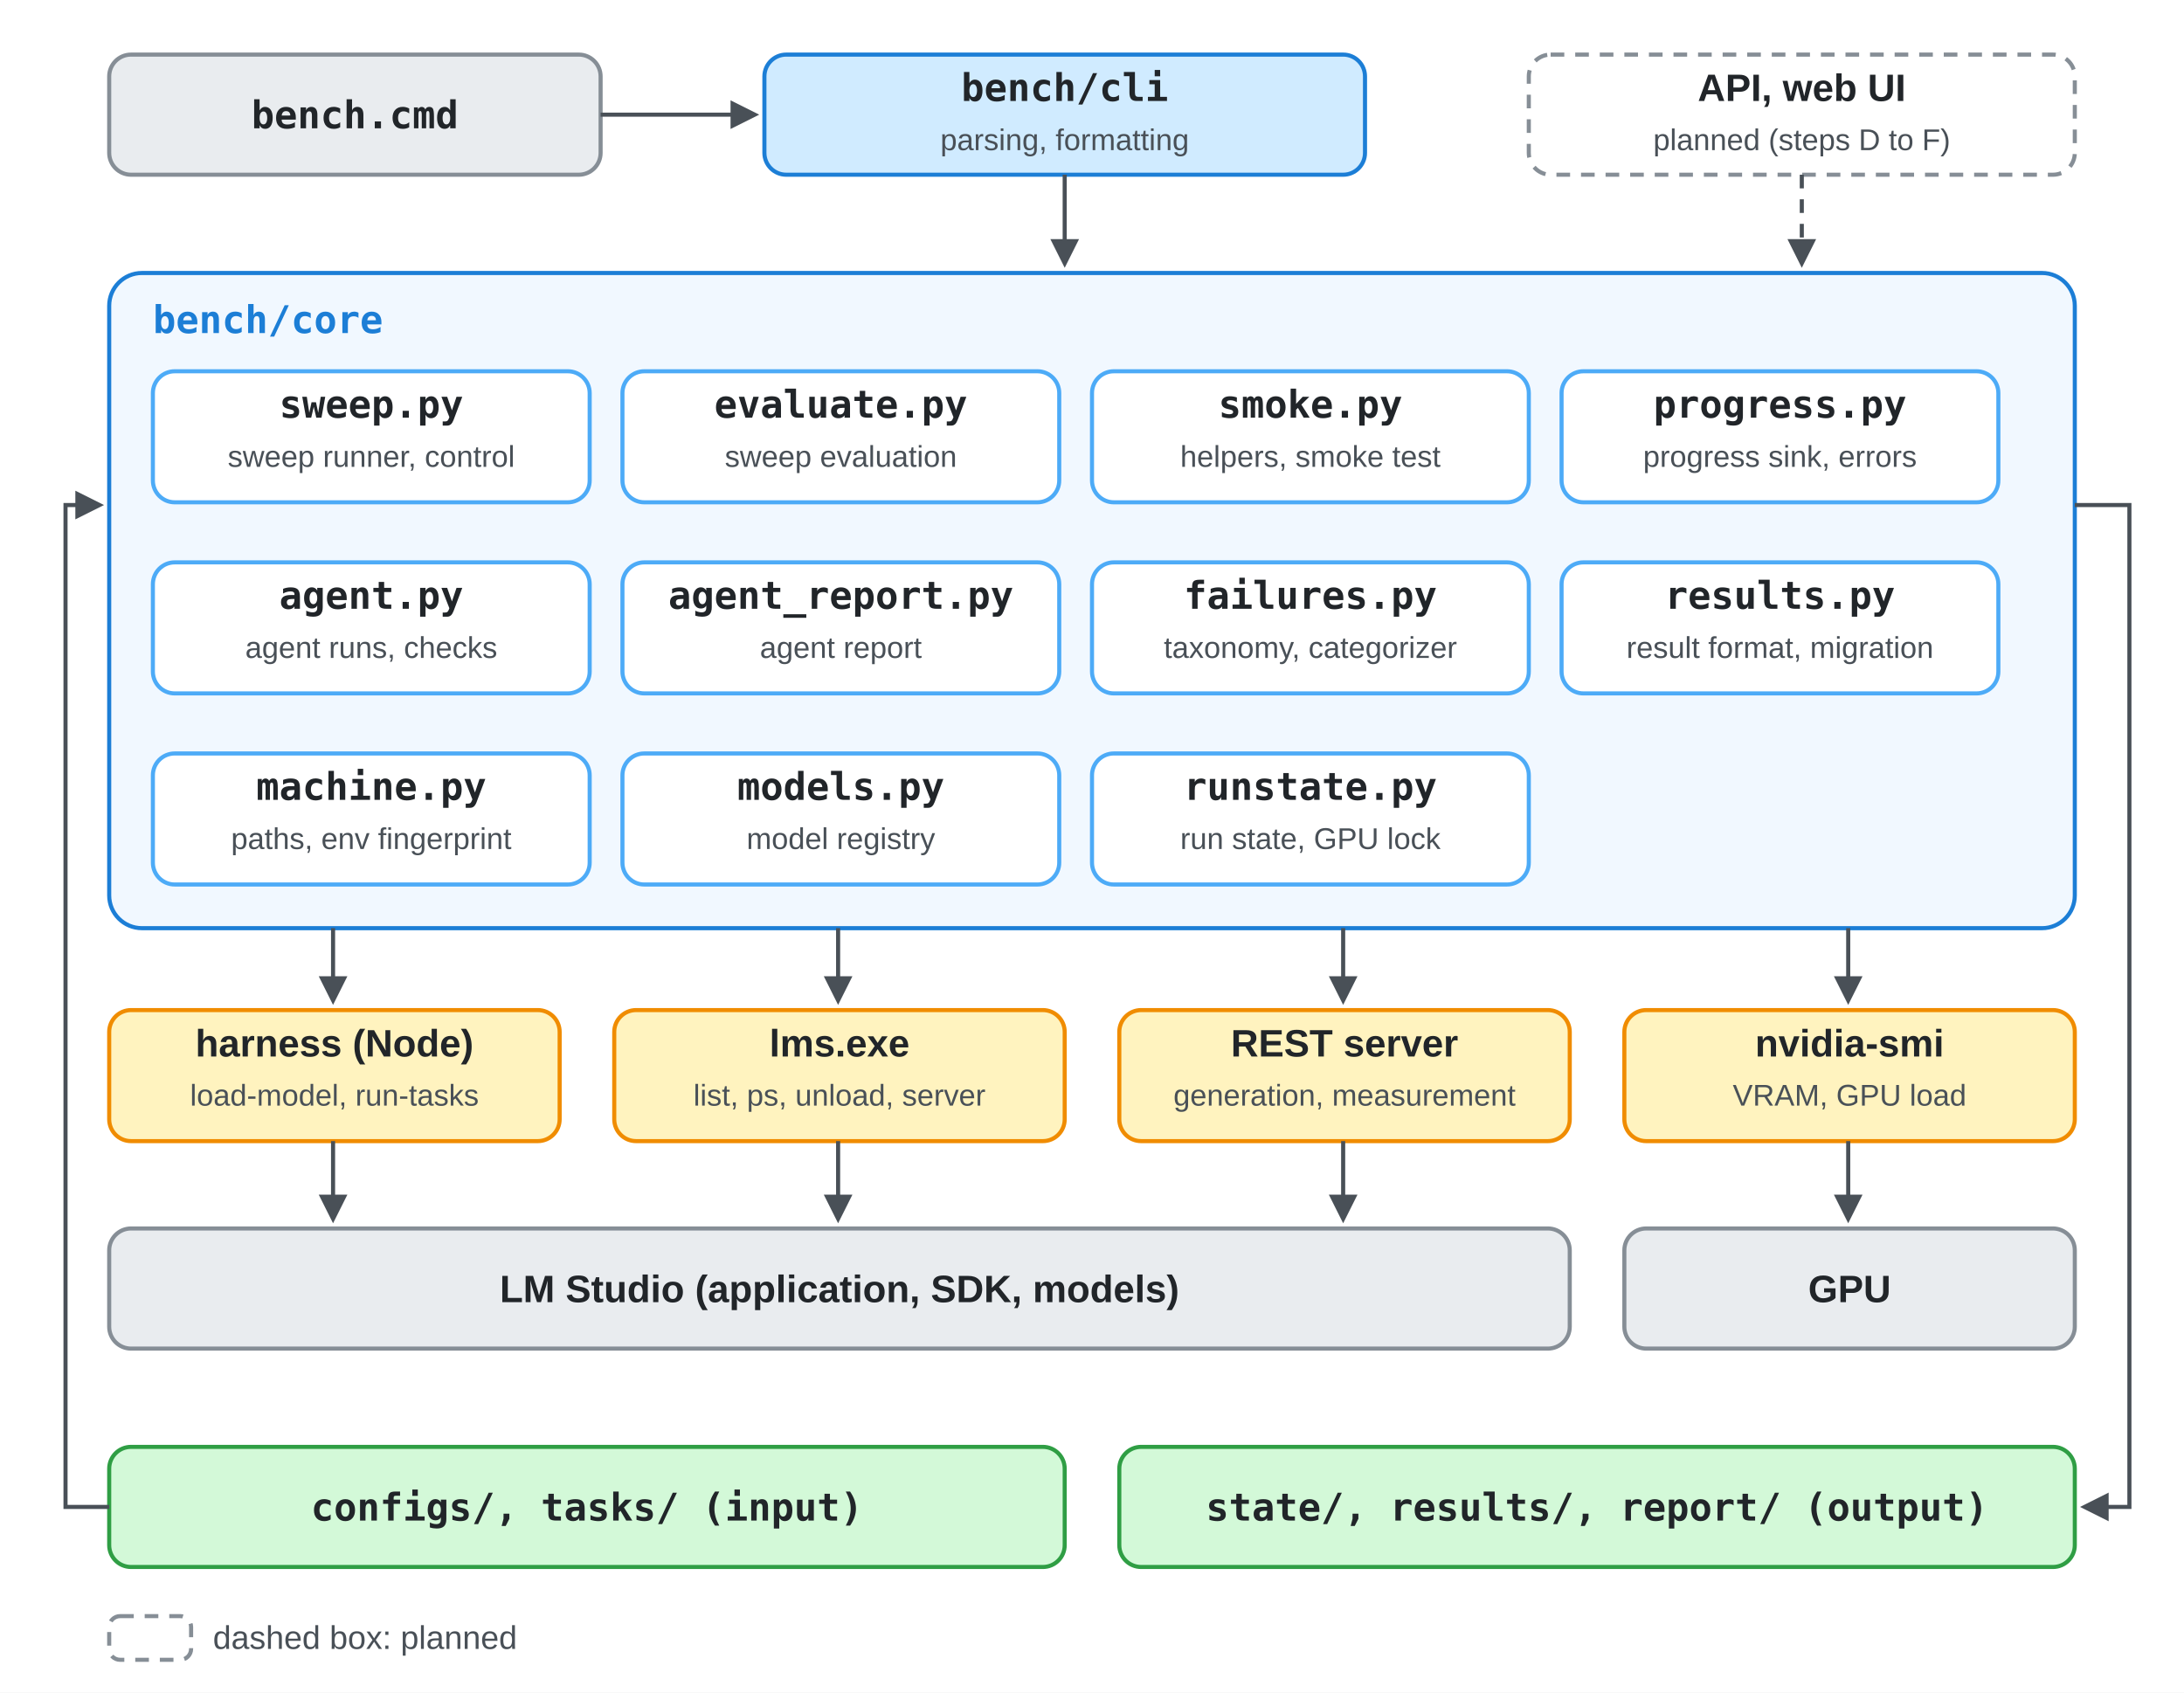
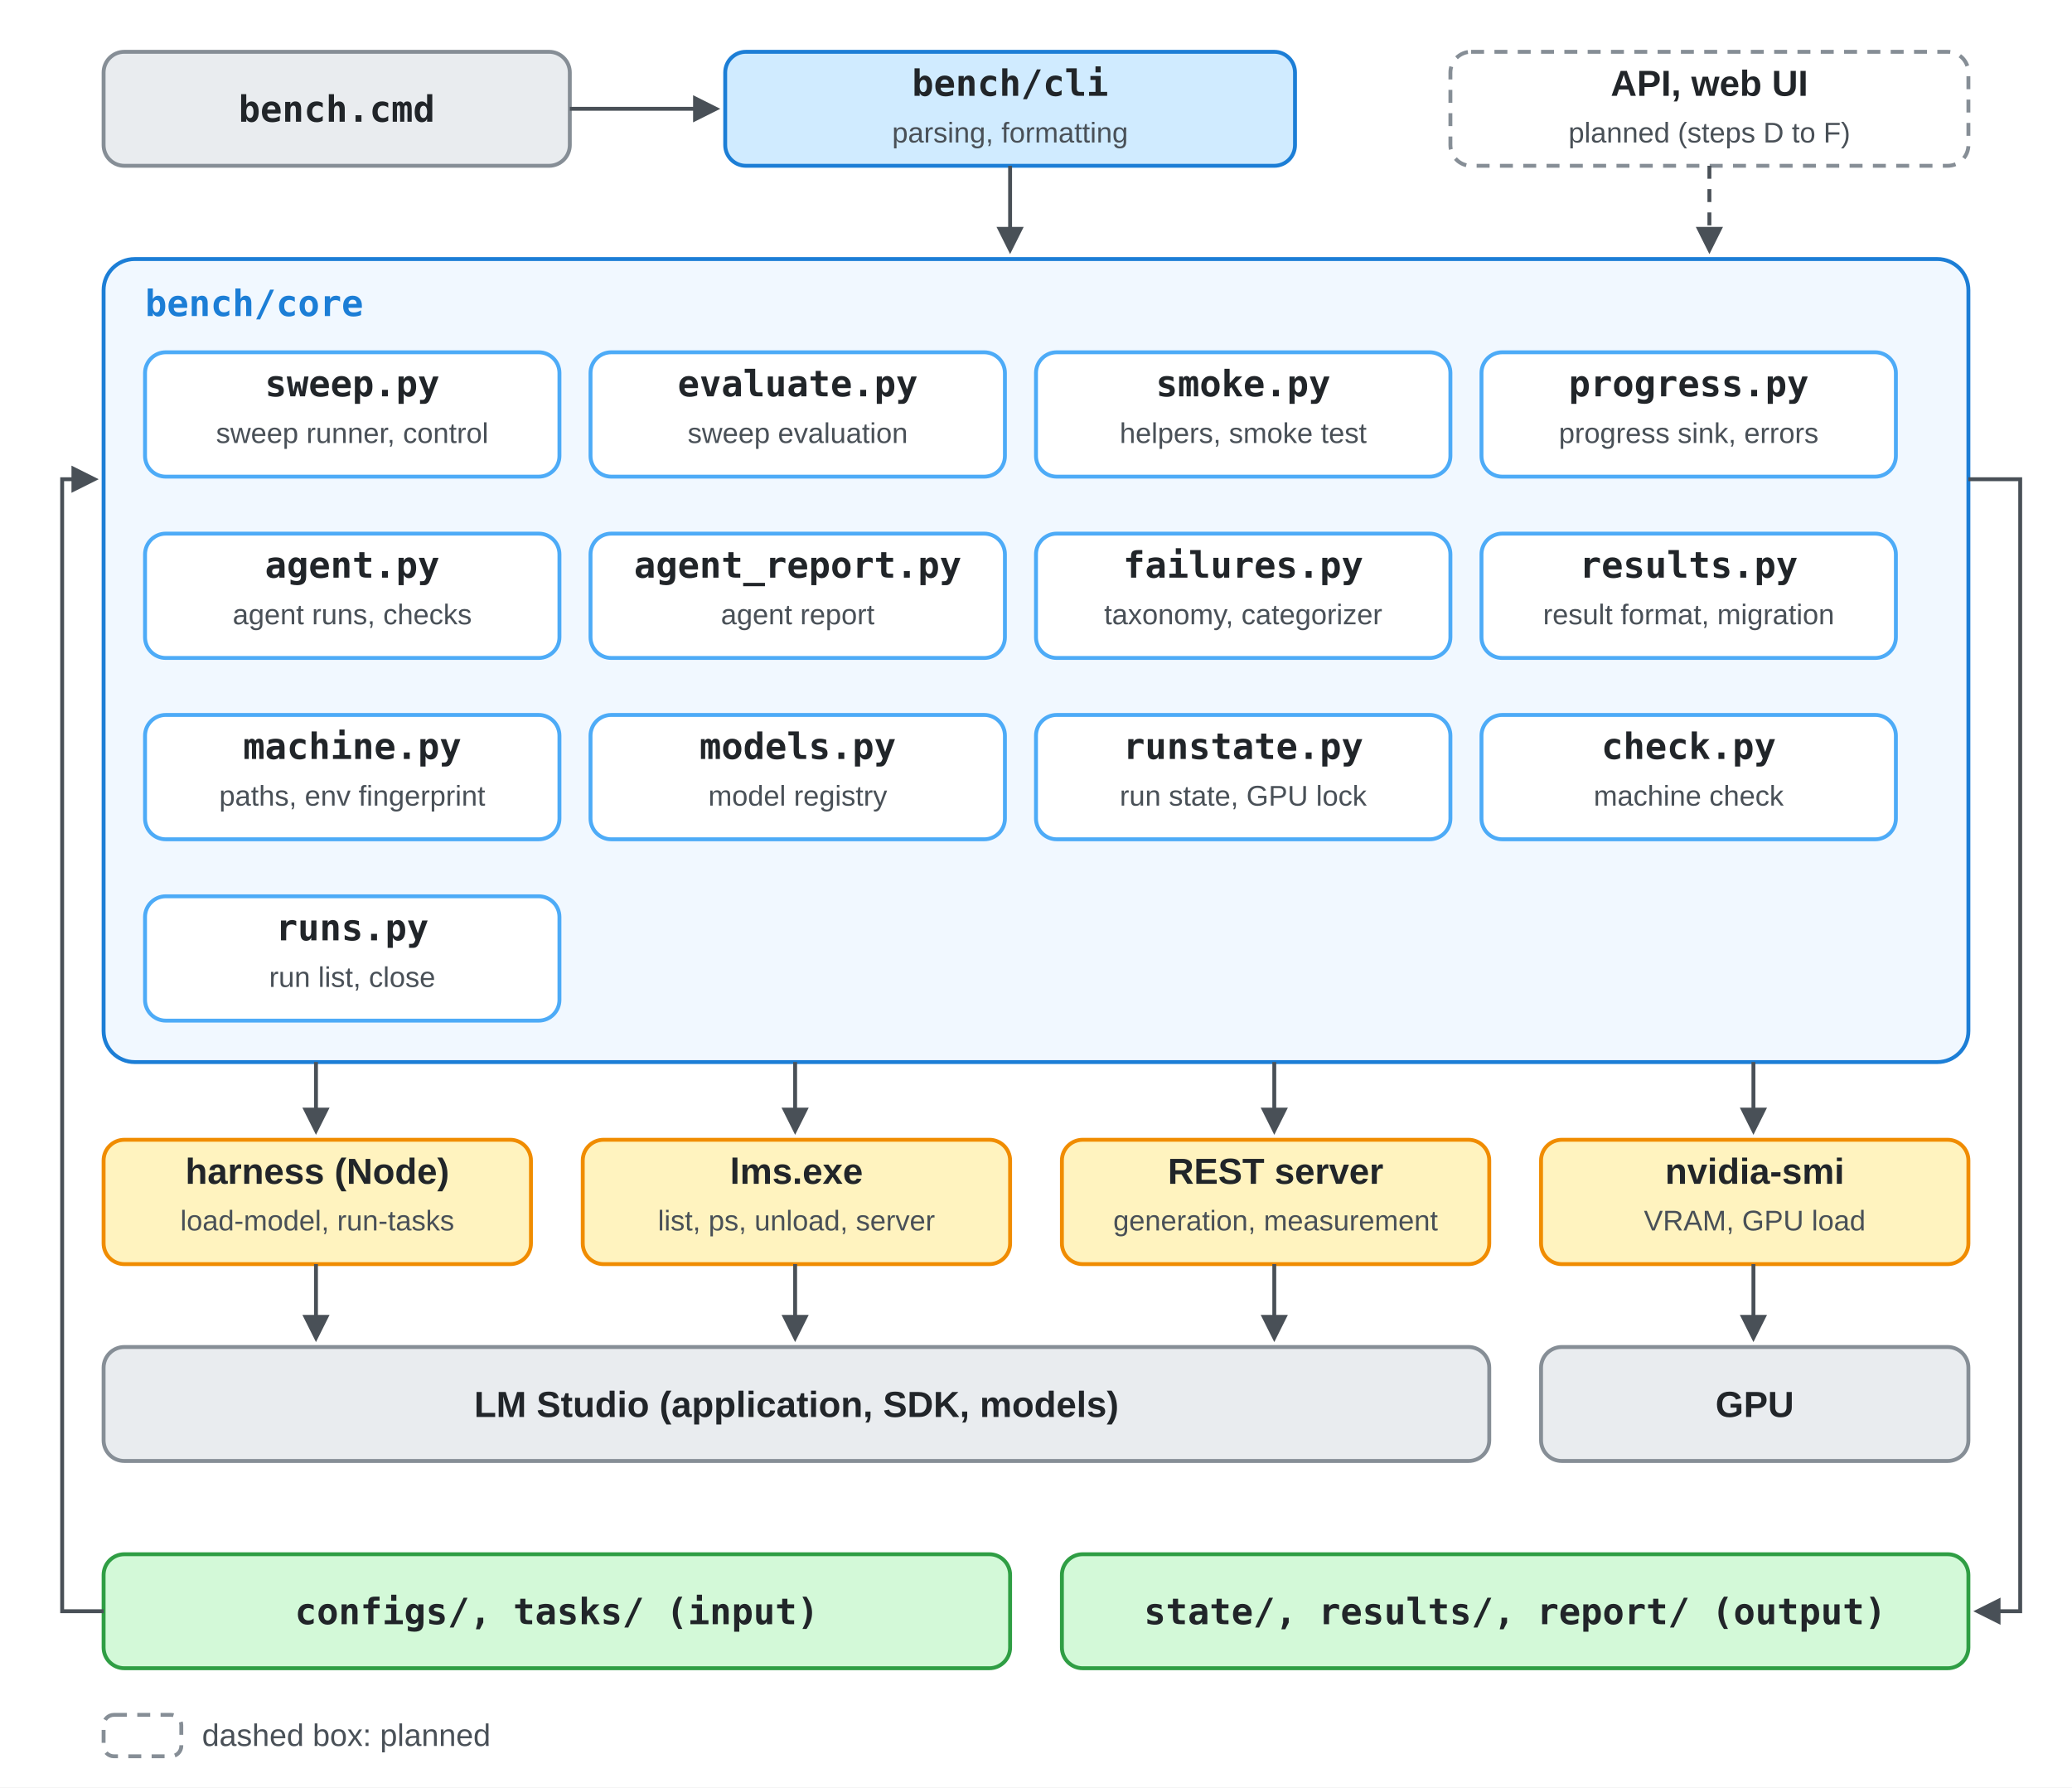
- <svg xmlns="http://www.w3.org/2000/svg" viewBox="0 0 800 620" width="800" height="620" role="img" aria-label="Program structure" font-family="Segoe UI, Arial, sans-serif">
-   <rect width="800" height="620" fill="#ffffff" />
+ <svg xmlns="http://www.w3.org/2000/svg" viewBox="0 0 800 690" width="800" height="690" role="img" aria-label="Program structure" font-family="Segoe UI, Arial, sans-serif">
+   <rect width="800" height="690" fill="#ffffff" />
  <defs>
    <marker id="a" viewBox="0 0 10 10" refX="8" refY="5" markerWidth="7" markerHeight="7" orient="auto">
      <path d="M0,0 L10,5 L0,10 z" fill="#495057" />
    </marker>
  </defs>
  <rect x="40" y="20" width="180" height="44" rx="8" fill="#e9ecef" stroke="#868e96" stroke-width="1.5" />
  <text x="130.0" y="47.0" text-anchor="middle" font-size="14" font-weight="600" font-family="Consolas, monospace" fill="#212529">bench.cmd</text>
  <rect x="280" y="20" width="220" height="44" rx="8" fill="#d0ebff" stroke="#1c7ed6" stroke-width="1.5" />
  <text x="390.0" y="37" text-anchor="middle" font-size="14" font-weight="600" font-family="Consolas, monospace" fill="#212529">bench/cli</text>
  <text x="390.0" y="55" text-anchor="middle" font-size="11" fill="#495057">parsing, formatting</text>
  <rect x="560" y="20" width="200" height="44" rx="8" fill="#ffffff" stroke="#868e96" stroke-width="1.5" stroke-dasharray="5 4" />
  <text x="660.0" y="37" text-anchor="middle" font-size="14" font-weight="600" fill="#212529">API, web UI</text>
  <text x="660.0" y="55" text-anchor="middle" font-size="11" fill="#495057">planned (steps D to F)</text>
  <path d="M220,42 H276" fill="none" stroke="#495057" stroke-width="1.5" marker-end="url(#a)" />
  <path d="M390,64 V96" fill="none" stroke="#495057" stroke-width="1.5" marker-end="url(#a)" />
  <path d="M660,64 V96" fill="none" stroke="#495057" stroke-width="1.5" stroke-dasharray="5 4" marker-end="url(#a)" />
-   <rect x="40" y="100" width="720" height="240" rx="12" fill="#f1f8ff" stroke="#1c7ed6" stroke-width="1.5" />
+   <rect x="40" y="100" width="720" height="310" rx="12" fill="#f1f8ff" stroke="#1c7ed6" stroke-width="1.5" />
  <text x="56" y="122" font-size="14" font-weight="600" font-family="Consolas, monospace" fill="#1c7ed6">bench/core</text>
  <rect x="56" y="136" width="160" height="48" rx="8" fill="#ffffff" stroke="#4dabf7" stroke-width="1.5" />
  <text x="136.0" y="153" text-anchor="middle" font-size="14" font-weight="600" font-family="Consolas, monospace" fill="#212529">sweep.py</text>
  <text x="136.0" y="171" text-anchor="middle" font-size="11" fill="#495057">sweep runner, control</text>
  <rect x="228" y="136" width="160" height="48" rx="8" fill="#ffffff" stroke="#4dabf7" stroke-width="1.5" />
  <text x="308.0" y="153" text-anchor="middle" font-size="14" font-weight="600" font-family="Consolas, monospace" fill="#212529">evaluate.py</text>
  <text x="308.0" y="171" text-anchor="middle" font-size="11" fill="#495057">sweep evaluation</text>
  <rect x="400" y="136" width="160" height="48" rx="8" fill="#ffffff" stroke="#4dabf7" stroke-width="1.5" />
  <text x="480.0" y="153" text-anchor="middle" font-size="14" font-weight="600" font-family="Consolas, monospace" fill="#212529">smoke.py</text>
  <text x="480.0" y="171" text-anchor="middle" font-size="11" fill="#495057">helpers, smoke test</text>
  <rect x="572" y="136" width="160" height="48" rx="8" fill="#ffffff" stroke="#4dabf7" stroke-width="1.5" />
  <text x="652.0" y="153" text-anchor="middle" font-size="14" font-weight="600" font-family="Consolas, monospace" fill="#212529">progress.py</text>
  <text x="652.0" y="171" text-anchor="middle" font-size="11" fill="#495057">progress sink, errors</text>
  <rect x="56" y="206" width="160" height="48" rx="8" fill="#ffffff" stroke="#4dabf7" stroke-width="1.5" />
  <text x="136.0" y="223" text-anchor="middle" font-size="14" font-weight="600" font-family="Consolas, monospace" fill="#212529">agent.py</text>
  <text x="136.0" y="241" text-anchor="middle" font-size="11" fill="#495057">agent runs, checks</text>
  <rect x="228" y="206" width="160" height="48" rx="8" fill="#ffffff" stroke="#4dabf7" stroke-width="1.5" />
  <text x="308.0" y="223" text-anchor="middle" font-size="14" font-weight="600" font-family="Consolas, monospace" fill="#212529">agent_report.py</text>
  <text x="308.0" y="241" text-anchor="middle" font-size="11" fill="#495057">agent report</text>
  <rect x="400" y="206" width="160" height="48" rx="8" fill="#ffffff" stroke="#4dabf7" stroke-width="1.5" />
  <text x="480.0" y="223" text-anchor="middle" font-size="14" font-weight="600" font-family="Consolas, monospace" fill="#212529">failures.py</text>
  <text x="480.0" y="241" text-anchor="middle" font-size="11" fill="#495057">taxonomy, categorizer</text>
  <rect x="572" y="206" width="160" height="48" rx="8" fill="#ffffff" stroke="#4dabf7" stroke-width="1.5" />
  <text x="652.0" y="223" text-anchor="middle" font-size="14" font-weight="600" font-family="Consolas, monospace" fill="#212529">results.py</text>
  <text x="652.0" y="241" text-anchor="middle" font-size="11" fill="#495057">result format, migration</text>
  <rect x="56" y="276" width="160" height="48" rx="8" fill="#ffffff" stroke="#4dabf7" stroke-width="1.5" />
  <text x="136.0" y="293" text-anchor="middle" font-size="14" font-weight="600" font-family="Consolas, monospace" fill="#212529">machine.py</text>
  <text x="136.0" y="311" text-anchor="middle" font-size="11" fill="#495057">paths, env fingerprint</text>
  <rect x="228" y="276" width="160" height="48" rx="8" fill="#ffffff" stroke="#4dabf7" stroke-width="1.5" />
  <text x="308.0" y="293" text-anchor="middle" font-size="14" font-weight="600" font-family="Consolas, monospace" fill="#212529">models.py</text>
  <text x="308.0" y="311" text-anchor="middle" font-size="11" fill="#495057">model registry</text>
  <rect x="400" y="276" width="160" height="48" rx="8" fill="#ffffff" stroke="#4dabf7" stroke-width="1.5" />
  <text x="480.0" y="293" text-anchor="middle" font-size="14" font-weight="600" font-family="Consolas, monospace" fill="#212529">runstate.py</text>
  <text x="480.0" y="311" text-anchor="middle" font-size="11" fill="#495057">run state, GPU lock</text>
-   <rect x="40" y="370" width="165" height="48" rx="8" fill="#fff3bf" stroke="#f08c00" stroke-width="1.5" />
-   <text x="122.5" y="387" text-anchor="middle" font-size="14" font-weight="600" fill="#212529">harness (Node)</text>
-   <text x="122.5" y="405" text-anchor="middle" font-size="11" fill="#495057">load-model, run-tasks</text>
-   <path d="M122,340 V366" fill="none" stroke="#495057" stroke-width="1.5" marker-end="url(#a)" />
-   <path d="M122,418 V446" fill="none" stroke="#495057" stroke-width="1.5" marker-end="url(#a)" />
-   <rect x="225" y="370" width="165" height="48" rx="8" fill="#fff3bf" stroke="#f08c00" stroke-width="1.5" />
-   <text x="307.5" y="387" text-anchor="middle" font-size="14" font-weight="600" fill="#212529">lms.exe</text>
-   <text x="307.5" y="405" text-anchor="middle" font-size="11" fill="#495057">list, ps, unload, server</text>
-   <path d="M307,340 V366" fill="none" stroke="#495057" stroke-width="1.5" marker-end="url(#a)" />
-   <path d="M307,418 V446" fill="none" stroke="#495057" stroke-width="1.5" marker-end="url(#a)" />
-   <rect x="410" y="370" width="165" height="48" rx="8" fill="#fff3bf" stroke="#f08c00" stroke-width="1.5" />
-   <text x="492.5" y="387" text-anchor="middle" font-size="14" font-weight="600" fill="#212529">REST server</text>
-   <text x="492.5" y="405" text-anchor="middle" font-size="11" fill="#495057">generation, measurement</text>
-   <path d="M492,340 V366" fill="none" stroke="#495057" stroke-width="1.5" marker-end="url(#a)" />
-   <path d="M492,418 V446" fill="none" stroke="#495057" stroke-width="1.5" marker-end="url(#a)" />
-   <rect x="595" y="370" width="165" height="48" rx="8" fill="#fff3bf" stroke="#f08c00" stroke-width="1.5" />
-   <text x="677.5" y="387" text-anchor="middle" font-size="14" font-weight="600" fill="#212529">nvidia-smi</text>
-   <text x="677.5" y="405" text-anchor="middle" font-size="11" fill="#495057">VRAM, GPU load</text>
-   <path d="M677,340 V366" fill="none" stroke="#495057" stroke-width="1.5" marker-end="url(#a)" />
-   <path d="M677,418 V446" fill="none" stroke="#495057" stroke-width="1.5" marker-end="url(#a)" />
-   <rect x="40" y="450" width="535" height="44" rx="8" fill="#e9ecef" stroke="#868e96" stroke-width="1.5" />
-   <text x="307.5" y="477.0" text-anchor="middle" font-size="14" font-weight="600" fill="#212529">LM Studio (application, SDK, models)</text>
-   <rect x="595" y="450" width="165" height="44" rx="8" fill="#e9ecef" stroke="#868e96" stroke-width="1.5" />
-   <text x="677.5" y="477.0" text-anchor="middle" font-size="14" font-weight="600" fill="#212529">GPU</text>
-   <rect x="40" y="530" width="350" height="44" rx="8" fill="#d3f9d8" stroke="#2f9e44" stroke-width="1.5" />
-   <text x="215.0" y="557.0" text-anchor="middle" font-size="14" font-weight="600" font-family="Consolas, monospace" fill="#212529">configs/, tasks/ (input)</text>
-   <rect x="410" y="530" width="350" height="44" rx="8" fill="#d3f9d8" stroke="#2f9e44" stroke-width="1.5" />
-   <text x="585.0" y="557.0" text-anchor="middle" font-size="14" font-weight="600" font-family="Consolas, monospace" fill="#212529">state/, results/, report/ (output)</text>
-   <path d="M40,552 H24 V185 H36" fill="none" stroke="#495057" stroke-width="1.5" marker-end="url(#a)" />
-   <path d="M760,185 H780 V552 H764" fill="none" stroke="#495057" stroke-width="1.5" marker-end="url(#a)" />
-   <rect x="40" y="592" width="30" height="16" rx="4" fill="#ffffff" stroke="#868e96" stroke-width="1.5" stroke-dasharray="5 4" />
-   <text x="78" y="604" font-size="12" fill="#495057">dashed box: planned</text>
+   <rect x="572" y="276" width="160" height="48" rx="8" fill="#ffffff" stroke="#4dabf7" stroke-width="1.5" />
+   <text x="652.0" y="293" text-anchor="middle" font-size="14" font-weight="600" font-family="Consolas, monospace" fill="#212529">check.py</text>
+   <text x="652.0" y="311" text-anchor="middle" font-size="11" fill="#495057">machine check</text>
+   <rect x="56" y="346" width="160" height="48" rx="8" fill="#ffffff" stroke="#4dabf7" stroke-width="1.5" />
+   <text x="136.0" y="363" text-anchor="middle" font-size="14" font-weight="600" font-family="Consolas, monospace" fill="#212529">runs.py</text>
+   <text x="136.0" y="381" text-anchor="middle" font-size="11" fill="#495057">run list, close</text>
+   <rect x="40" y="440" width="165" height="48" rx="8" fill="#fff3bf" stroke="#f08c00" stroke-width="1.5" />
+   <text x="122.5" y="457" text-anchor="middle" font-size="14" font-weight="600" fill="#212529">harness (Node)</text>
+   <text x="122.5" y="475" text-anchor="middle" font-size="11" fill="#495057">load-model, run-tasks</text>
+   <path d="M122,410 V436" fill="none" stroke="#495057" stroke-width="1.5" marker-end="url(#a)" />
+   <path d="M122,488 V516" fill="none" stroke="#495057" stroke-width="1.5" marker-end="url(#a)" />
+   <rect x="225" y="440" width="165" height="48" rx="8" fill="#fff3bf" stroke="#f08c00" stroke-width="1.5" />
+   <text x="307.5" y="457" text-anchor="middle" font-size="14" font-weight="600" fill="#212529">lms.exe</text>
+   <text x="307.5" y="475" text-anchor="middle" font-size="11" fill="#495057">list, ps, unload, server</text>
+   <path d="M307,410 V436" fill="none" stroke="#495057" stroke-width="1.5" marker-end="url(#a)" />
+   <path d="M307,488 V516" fill="none" stroke="#495057" stroke-width="1.5" marker-end="url(#a)" />
+   <rect x="410" y="440" width="165" height="48" rx="8" fill="#fff3bf" stroke="#f08c00" stroke-width="1.5" />
+   <text x="492.5" y="457" text-anchor="middle" font-size="14" font-weight="600" fill="#212529">REST server</text>
+   <text x="492.5" y="475" text-anchor="middle" font-size="11" fill="#495057">generation, measurement</text>
+   <path d="M492,410 V436" fill="none" stroke="#495057" stroke-width="1.5" marker-end="url(#a)" />
+   <path d="M492,488 V516" fill="none" stroke="#495057" stroke-width="1.5" marker-end="url(#a)" />
+   <rect x="595" y="440" width="165" height="48" rx="8" fill="#fff3bf" stroke="#f08c00" stroke-width="1.5" />
+   <text x="677.5" y="457" text-anchor="middle" font-size="14" font-weight="600" fill="#212529">nvidia-smi</text>
+   <text x="677.5" y="475" text-anchor="middle" font-size="11" fill="#495057">VRAM, GPU load</text>
+   <path d="M677,410 V436" fill="none" stroke="#495057" stroke-width="1.5" marker-end="url(#a)" />
+   <path d="M677,488 V516" fill="none" stroke="#495057" stroke-width="1.5" marker-end="url(#a)" />
+   <rect x="40" y="520" width="535" height="44" rx="8" fill="#e9ecef" stroke="#868e96" stroke-width="1.5" />
+   <text x="307.5" y="547.0" text-anchor="middle" font-size="14" font-weight="600" fill="#212529">LM Studio (application, SDK, models)</text>
+   <rect x="595" y="520" width="165" height="44" rx="8" fill="#e9ecef" stroke="#868e96" stroke-width="1.5" />
+   <text x="677.5" y="547.0" text-anchor="middle" font-size="14" font-weight="600" fill="#212529">GPU</text>
+   <rect x="40" y="600" width="350" height="44" rx="8" fill="#d3f9d8" stroke="#2f9e44" stroke-width="1.5" />
+   <text x="215.0" y="627.0" text-anchor="middle" font-size="14" font-weight="600" font-family="Consolas, monospace" fill="#212529">configs/, tasks/ (input)</text>
+   <rect x="410" y="600" width="350" height="44" rx="8" fill="#d3f9d8" stroke="#2f9e44" stroke-width="1.5" />
+   <text x="585.0" y="627.0" text-anchor="middle" font-size="14" font-weight="600" font-family="Consolas, monospace" fill="#212529">state/, results/, report/ (output)</text>
+   <path d="M40,622 H24 V185 H36" fill="none" stroke="#495057" stroke-width="1.5" marker-end="url(#a)" />
+   <path d="M760,185 H780 V622 H764" fill="none" stroke="#495057" stroke-width="1.5" marker-end="url(#a)" />
+   <rect x="40" y="662" width="30" height="16" rx="4" fill="#ffffff" stroke="#868e96" stroke-width="1.5" stroke-dasharray="5 4" />
+   <text x="78" y="674" font-size="12" fill="#495057">dashed box: planned</text>
</svg>
